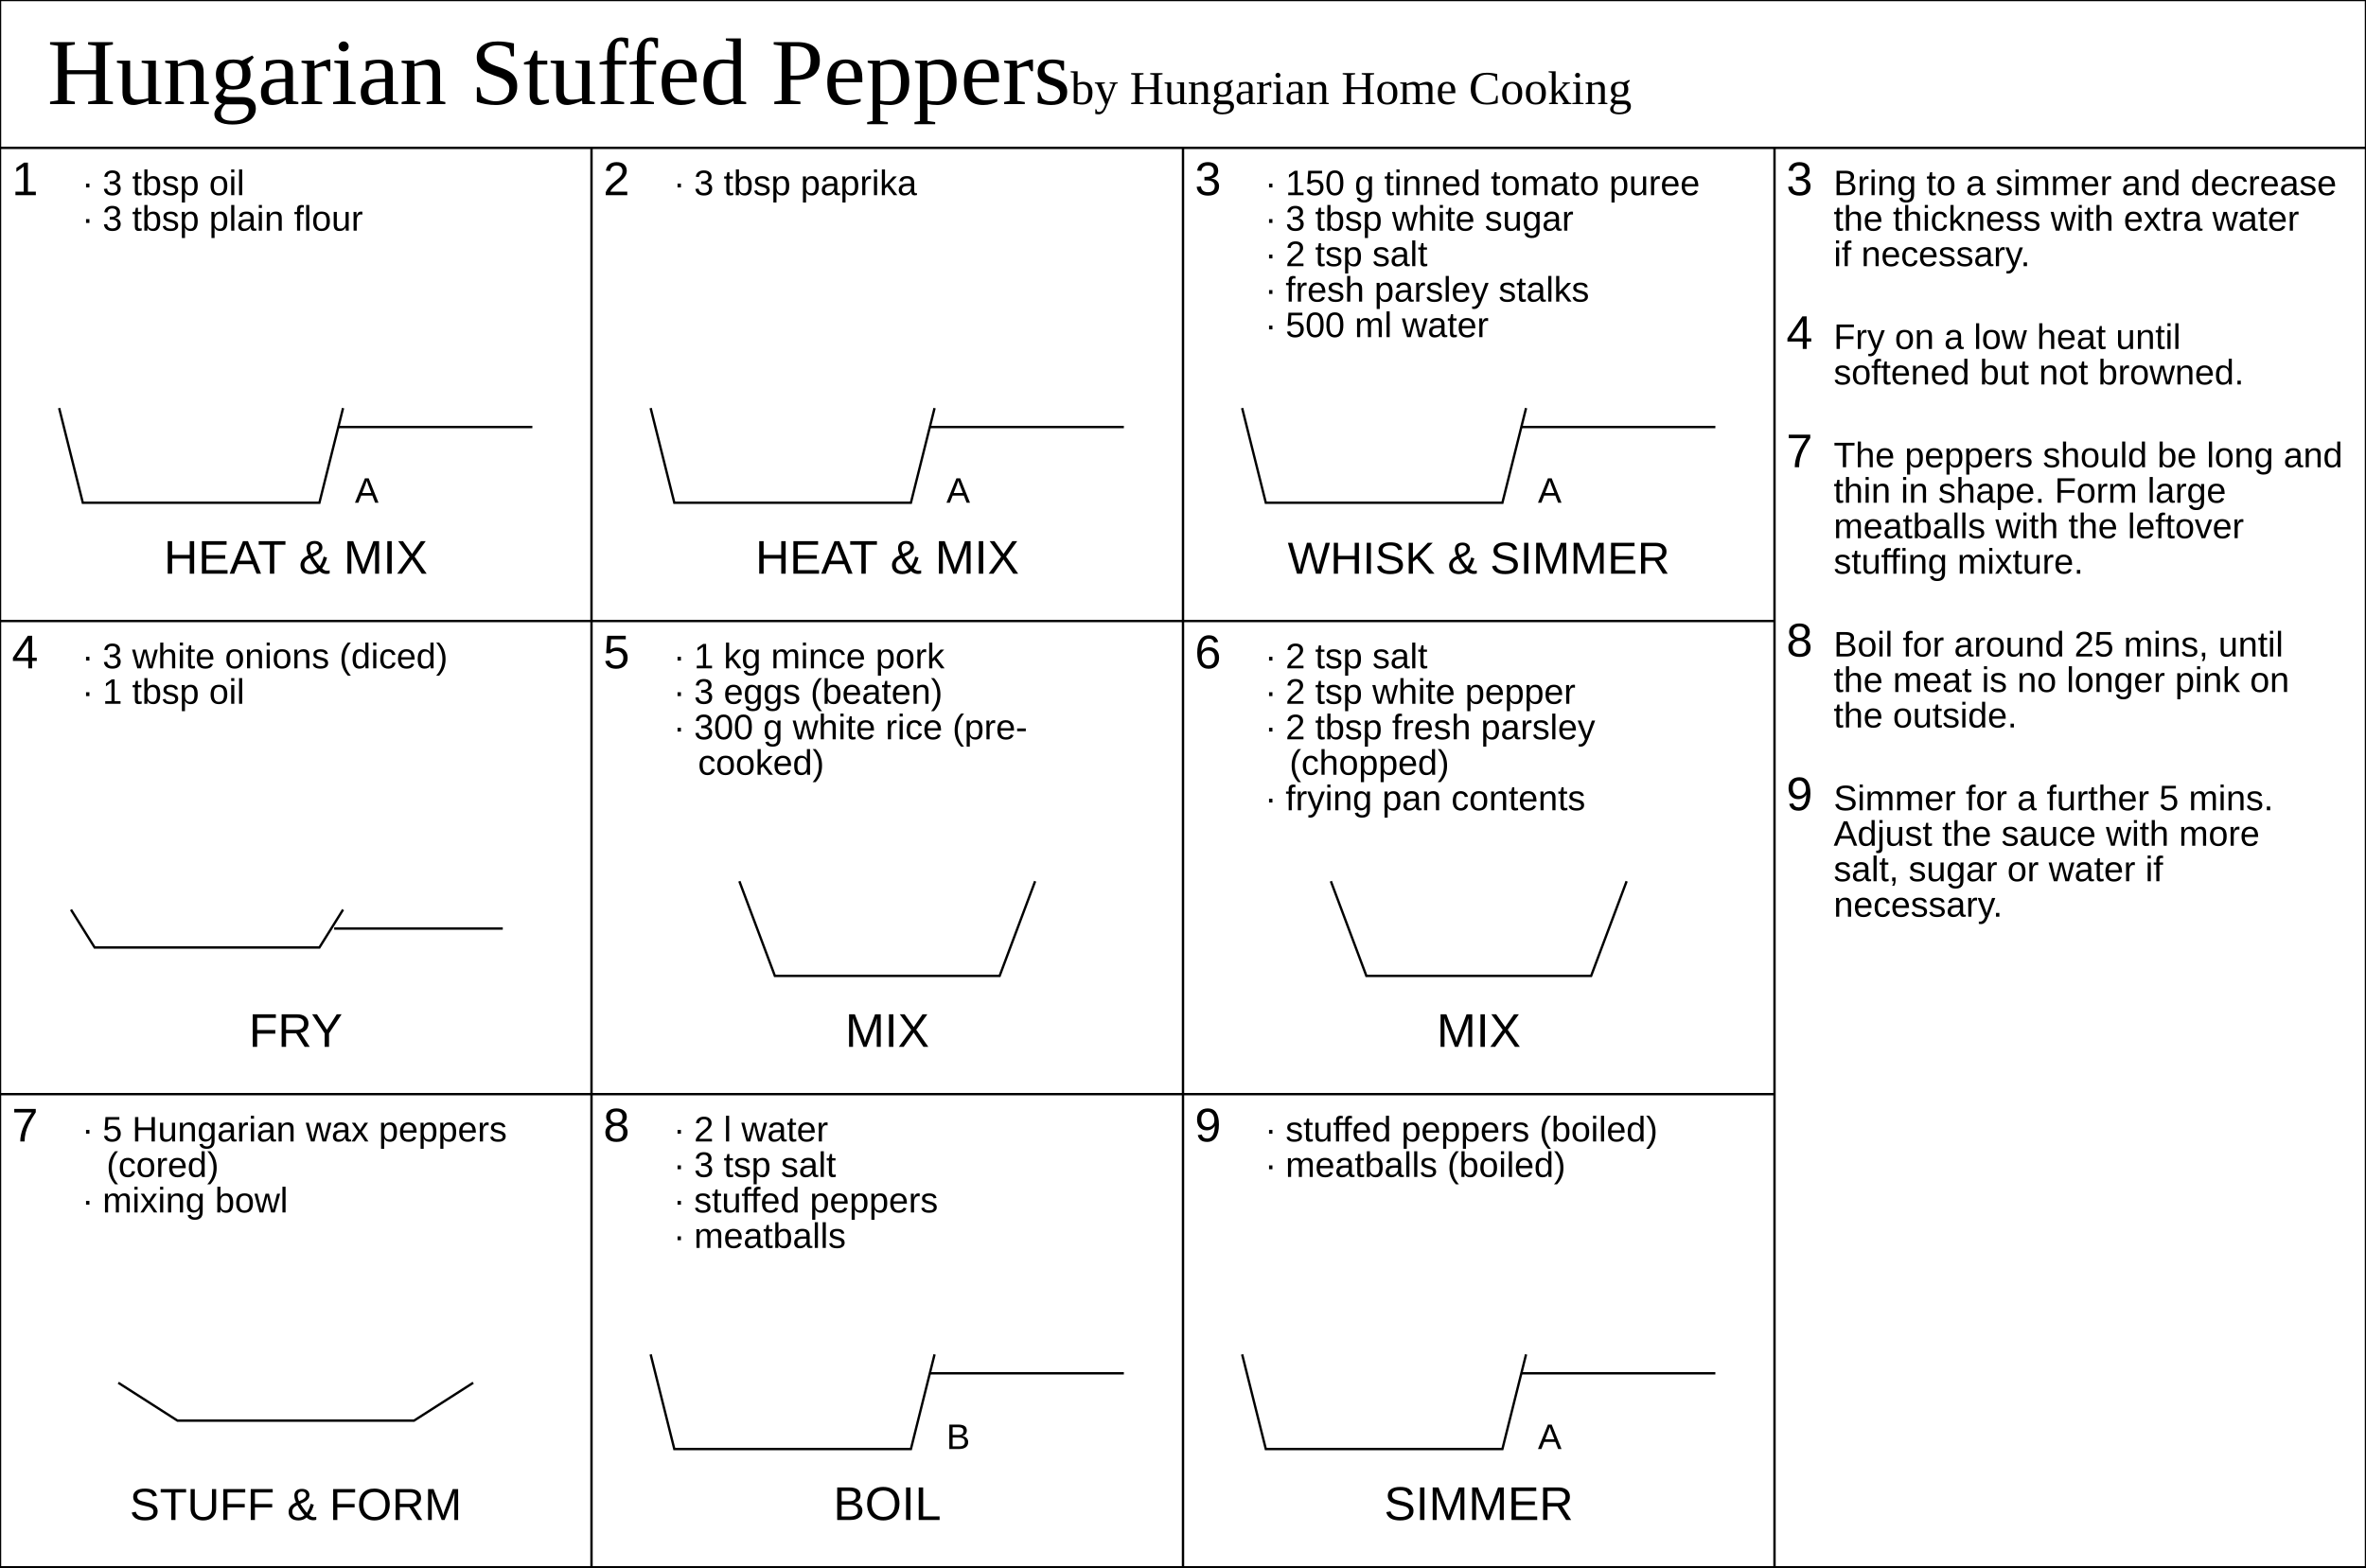
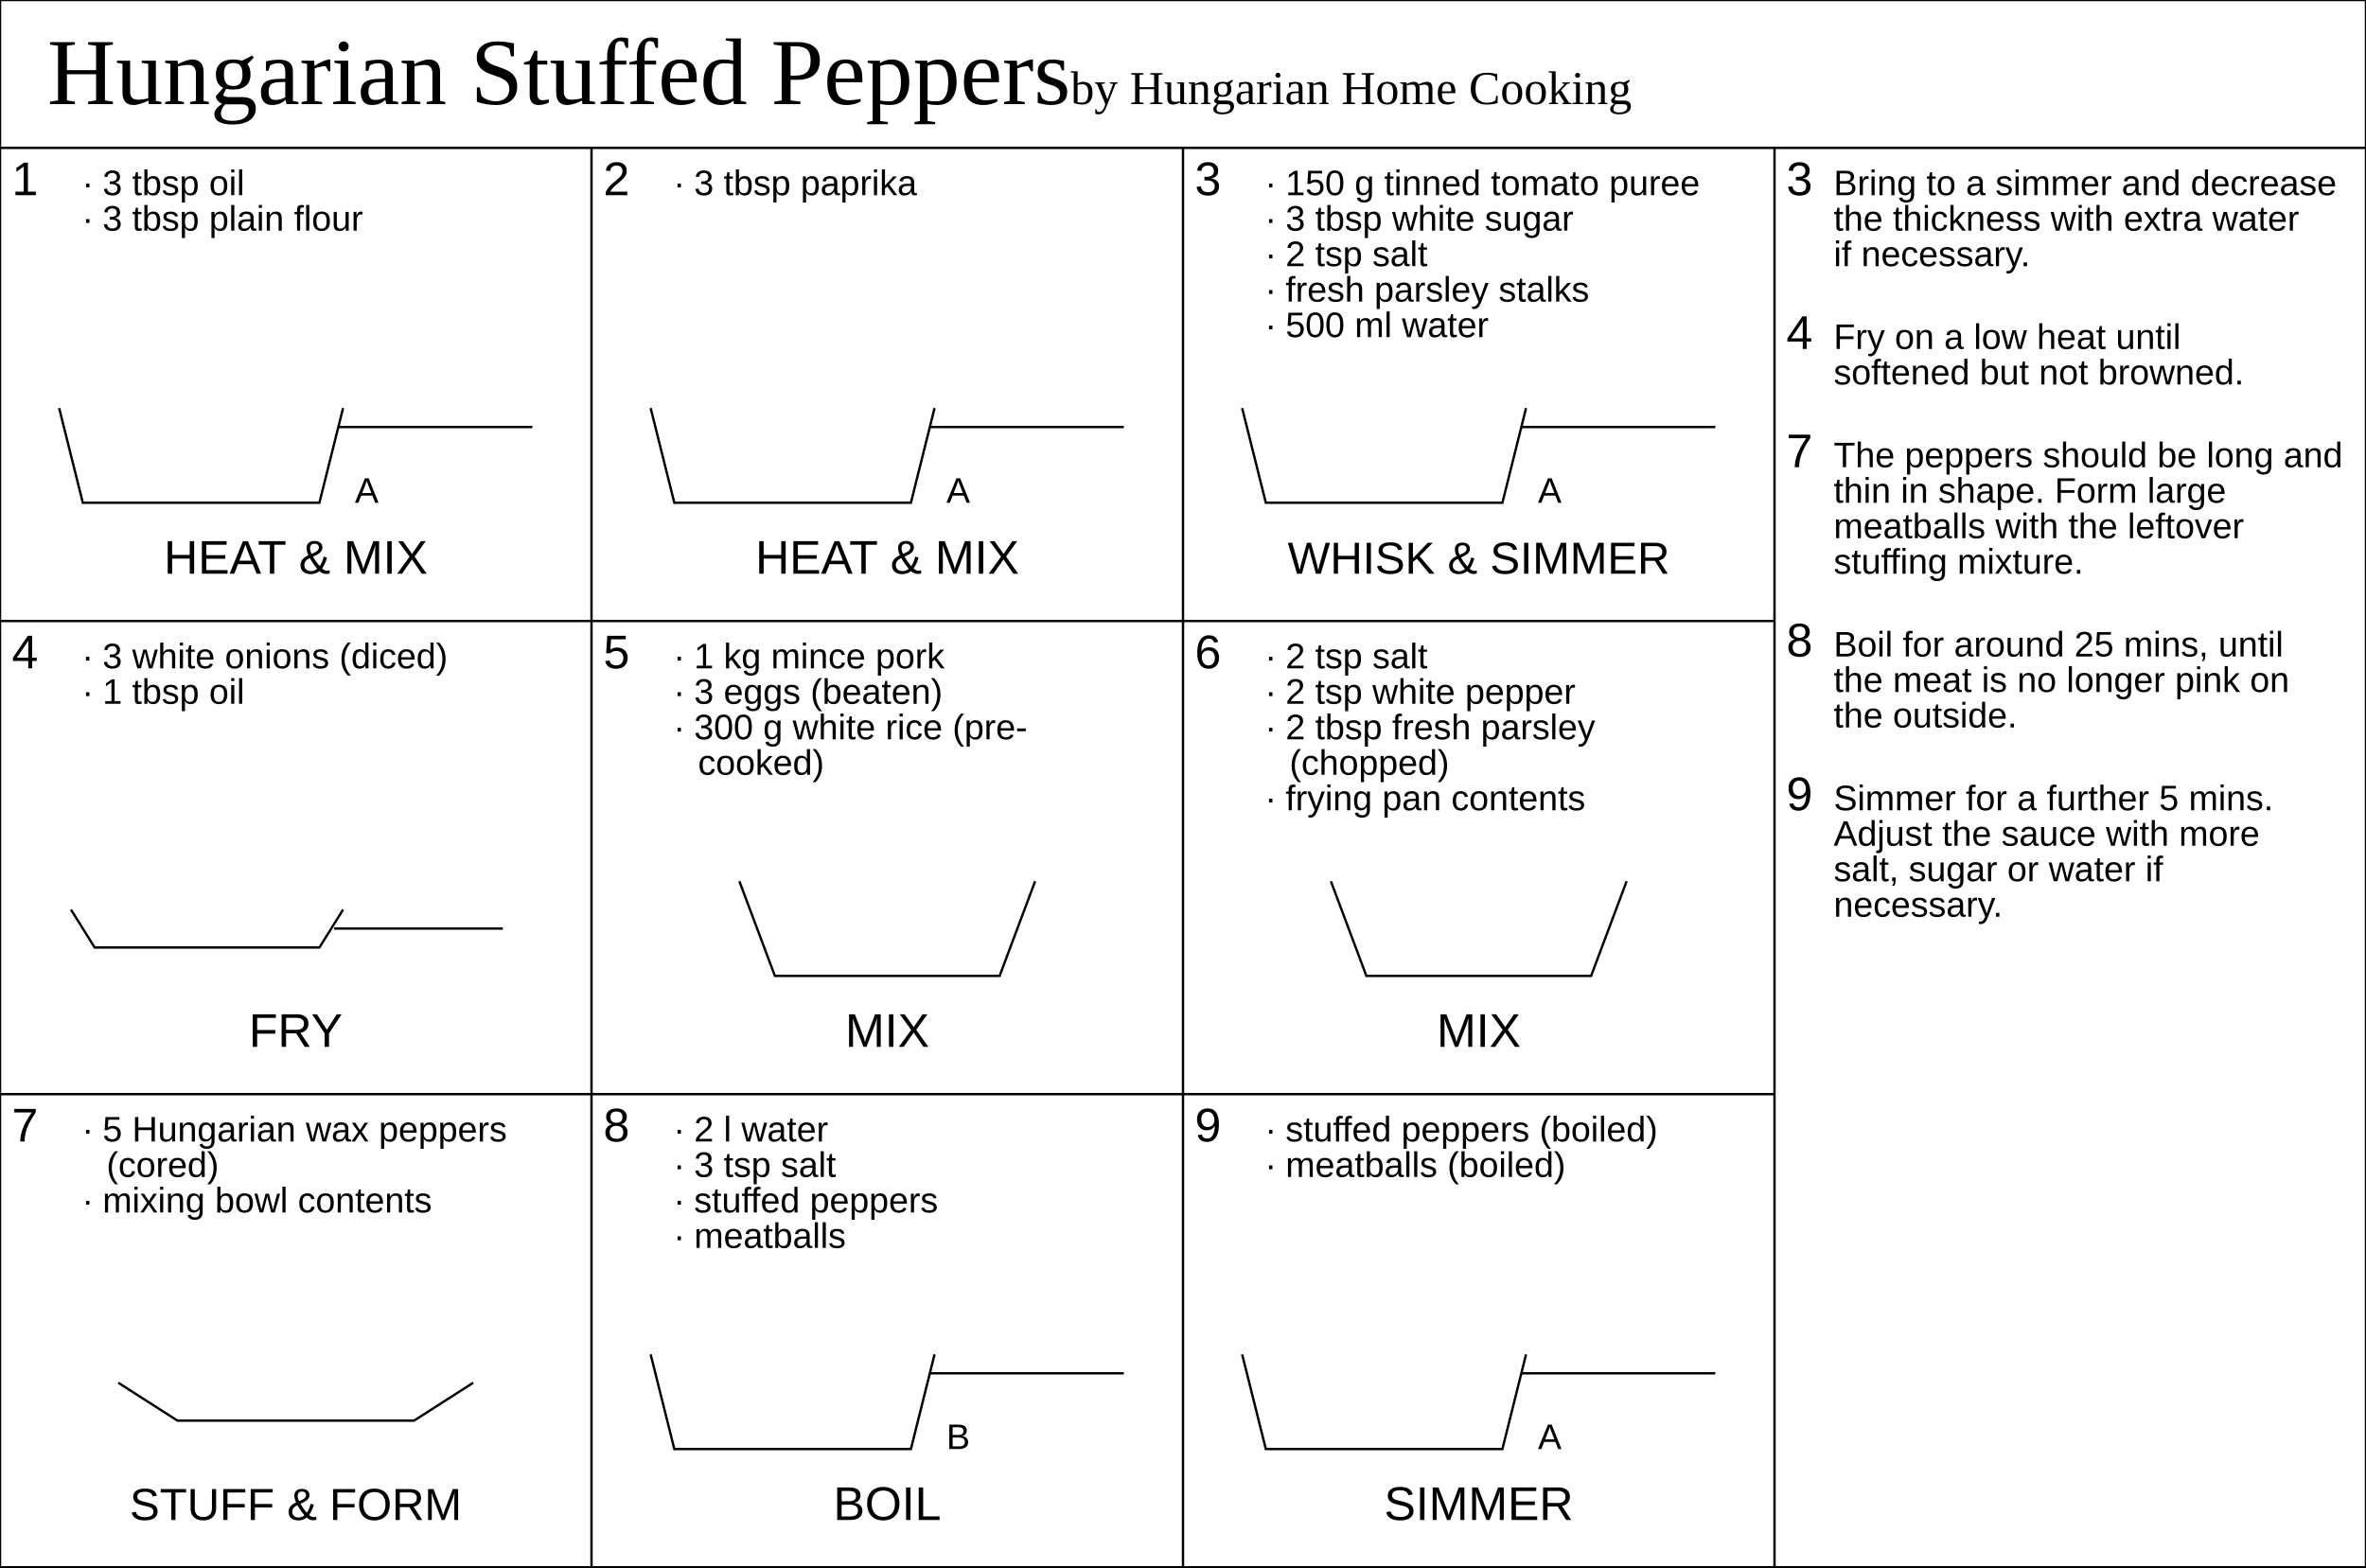
<svg xmlns="http://www.w3.org/2000/svg" width="2000" height="1325.0">
  <text x="40.0" y="88.0" font-size="80">
Hungarian Stuffed Peppers<tspan font-size="40">  by 
Hungarian Home Cooking</tspan>
  </text>
  <polyline points="0,0 0,1325.0 " style="fill:none;stroke:black;stroke-width:2" />
  <polyline points="2000,0 2000,1325.0 " style="fill:none;stroke:black;stroke-width:2" />
  <polyline points="500,125.0 500,1325.0 " style="fill:none;stroke:black;stroke-width:2" />
  <polyline points="1000,125.0 1000,1325.0 " style="fill:none;stroke:black;stroke-width:2" />
  <polyline points="1500,125.0 1500,1325.0 " style="fill:none;stroke:black;stroke-width:2" />
  <polyline points="0,0 2000,0 " style="fill:none;stroke:black;stroke-width:2" />
  <polyline points="0,125.0 2000,125.0 " style="fill:none;stroke:black;stroke-width:2" />
  <polyline points="0,1325.0 2000,1325.0 " style="fill:none;stroke:black;stroke-width:2" />
  <polyline points="0,525.0 1500,525.0 " style="fill:none;stroke:black;stroke-width:2" />
  <polyline points="0,925.0 1500,925.0 " style="fill:none;stroke:black;stroke-width:2" />
  <text x="10.0" y="165.0" text-anchor="left" style="font-family:Arial;font-size:40"> 
1 </text>
  <text x="70.0" y="165.0" text-anchor="left" style="font-family:Arial;font-size:30"> 
∙ 3 tbsp oil </text>
  <text x="70.0" y="195.0" text-anchor="left" style="font-family:Arial;font-size:30"> 
∙ 3 tbsp plain flour </text>
  <polyline points="50.0,345.0 70.0,425.0 270.0,425.0 290.0,345.0" style="fill:none;stroke:black;stroke-width:2" />
  <polyline points="286,361.0 450.0,361.0" style="fill:none;stroke:black;stroke-width:2" />
  <text x="300.0" y="425.0" text-anchor="left" style="font-family:Arial;font-size:30"> 
A </text>
  <text x="250.0" y="485.0" text-anchor="middle" style="font-family:Arial;font-size:40"> 
HEAT &amp; MIX </text>
  <text x="510.0" y="165.0" text-anchor="left" style="font-family:Arial;font-size:40"> 
2 </text>
  <text x="570.0" y="165.0" text-anchor="left" style="font-family:Arial;font-size:30"> 
∙ 3 tbsp paprika </text>
  <polyline points="550.0,345.0 570.0,425.0 770.0,425.0 790.0,345.0" style="fill:none;stroke:black;stroke-width:2" />
  <polyline points="786.0,361.0 950.0,361.0" style="fill:none;stroke:black;stroke-width:2" />
  <text x="800.0" y="425.0" text-anchor="left" style="font-family:Arial;font-size:30"> 
A </text>
  <text x="750.0" y="485.0" text-anchor="middle" style="font-family:Arial;font-size:40"> 
HEAT &amp; MIX </text>
  <text x="1010.0" y="165.0" text-anchor="left" style="font-family:Arial;font-size:40"> 
3 </text>
  <text x="1070.0" y="165.0" text-anchor="left" style="font-family:Arial;font-size:30"> 
∙ 150 g tinned tomato puree </text>
  <text x="1070.0" y="195.0" text-anchor="left" style="font-family:Arial;font-size:30"> 
∙ 3 tbsp white sugar </text>
  <text x="1070.0" y="225.0" text-anchor="left" style="font-family:Arial;font-size:30"> 
∙ 2 tsp salt </text>
  <text x="1070.0" y="255.0" text-anchor="left" style="font-family:Arial;font-size:30"> 
∙ fresh parsley stalks </text>
  <text x="1070.0" y="285.0" text-anchor="left" style="font-family:Arial;font-size:30"> 
∙ 500 ml water </text>
  <polyline points="1050.0,345.0 1070.0,425.0 1270.0,425.0 1290.0,345.0" style="fill:none;stroke:black;stroke-width:2" />
  <polyline points="1286.0,361.0 1450.0,361.0" style="fill:none;stroke:black;stroke-width:2" />
  <text x="1300.0" y="425.0" text-anchor="left" style="font-family:Arial;font-size:30"> 
A </text>
  <text x="1250.0" y="485.0" text-anchor="middle" style="font-family:Arial;font-size:38"> 
WHISK &amp; SIMMER </text>
  <text x="1510.0" y="165.0" text-anchor="left" style="font-family:Arial;font-size:40"> 
3 </text>
  <text x="1550.0" y="165.0" text-anchor="left" style="font-family:Arial;font-size:30"> 
Bring to a simmer and decrease </text>
  <text x="1550.0" y="195.0" text-anchor="left" style="font-family:Arial;font-size:30"> 
the thickness with extra water </text>
  <text x="1550.0" y="225.0" text-anchor="left" style="font-family:Arial;font-size:30"> 
if necessary. </text>
  <text x="10.0" y="565.0" text-anchor="left" style="font-family:Arial;font-size:40"> 
4 </text>
  <text x="70.0" y="565.0" text-anchor="left" style="font-family:Arial;font-size:30"> 
∙ 3 white onions (diced) </text>
  <text x="70.0" y="595.0" text-anchor="left" style="font-family:Arial;font-size:30"> 
∙ 1 tbsp oil </text>
  <polyline points="60.0,769.0 80.0,801.0 270.0,801.0 290.0,769.0" style="fill:none;stroke:black;stroke-width:2" />
  <polyline points="282.5,785.0 425.0,785.0" style="fill:none;stroke:black;stroke-width:2" />
  <text x="250.0" y="885.0" text-anchor="middle" style="font-family:Arial;font-size:40"> 
FRY </text>
  <text x="1510.0" y="295.0" text-anchor="left" style="font-family:Arial;font-size:40"> 
4 </text>
  <text x="1550.0" y="295.0" text-anchor="left" style="font-family:Arial;font-size:30"> 
Fry on a low heat until </text>
  <text x="1550.0" y="325.0" text-anchor="left" style="font-family:Arial;font-size:30"> 
softened but not browned. </text>
  <text x="510.0" y="565.0" text-anchor="left" style="font-family:Arial;font-size:40"> 
5 </text>
  <text x="570.0" y="565.0" text-anchor="left" style="font-family:Arial;font-size:30"> 
∙ 1 kg mince pork </text>
  <text x="570.0" y="595.0" text-anchor="left" style="font-family:Arial;font-size:30"> 
∙ 3 eggs (beaten) </text>
  <text x="570.0" y="625.0" text-anchor="left" style="font-family:Arial;font-size:30"> 
∙ 300 g white rice (pre- </text>
  <text x="590.0" y="655.0" text-anchor="left" style="font-family:Arial;font-size:30"> 
cooked) </text>
  <polyline points="625.0,745.0 655.0,825.0 845.0,825.0 875.0,745.0" style="fill:none;stroke:black;stroke-width:2" />
  <text x="750.0" y="885.0" text-anchor="middle" style="font-family:Arial;font-size:40"> 
MIX </text>
  <text x="1010.0" y="565.0" text-anchor="left" style="font-family:Arial;font-size:40"> 
6 </text>
  <text x="1070.0" y="565.0" text-anchor="left" style="font-family:Arial;font-size:30"> 
∙ 2 tsp salt </text>
  <text x="1070.0" y="595.0" text-anchor="left" style="font-family:Arial;font-size:30"> 
∙ 2 tsp white pepper </text>
  <text x="1070.0" y="625.0" text-anchor="left" style="font-family:Arial;font-size:30"> 
∙ 2 tbsp fresh parsley </text>
  <text x="1090.0" y="655.0" text-anchor="left" style="font-family:Arial;font-size:30"> 
(chopped) </text>
  <text x="1070.0" y="685.0" text-anchor="left" style="font-family:Arial;font-size:30"> 
∙ frying pan contents </text>
  <polyline points="1125.0,745.0 1155.0,825.0 1345.0,825.0 1375.0,745.0" style="fill:none;stroke:black;stroke-width:2" />
  <text x="1250.0" y="885.0" text-anchor="middle" style="font-family:Arial;font-size:40"> 
MIX </text>
  <text x="10.0" y="965.0" text-anchor="left" style="font-family:Arial;font-size:40"> 
7 </text>
  <text x="70.0" y="965.0" text-anchor="left" style="font-family:Arial;font-size:30"> 
∙ 5 Hungarian wax peppers </text>
  <text x="90.0" y="995.0" text-anchor="left" style="font-family:Arial;font-size:30"> 
(cored) </text>
  <text x="70.0" y="1025.0" text-anchor="left" style="font-family:Arial;font-size:30"> 
- ∙ mixing bowl </text>
+ ∙ mixing bowl contents </text>
  <polyline points="100.0,1169.0 150.0,1201.0 350.0,1201.0 400.0,1169.0" style="fill:none;stroke:black;stroke-width:2" />
  <text x="250.0" y="1285.0" text-anchor="middle" style="font-family:Arial;font-size:38"> 
STUFF &amp; FORM </text>
  <text x="1510.0" y="395.0" text-anchor="left" style="font-family:Arial;font-size:40"> 
7 </text>
  <text x="1550.0" y="395.0" text-anchor="left" style="font-family:Arial;font-size:30"> 
The peppers should be long and </text>
  <text x="1550.0" y="425.0" text-anchor="left" style="font-family:Arial;font-size:30"> 
thin in shape. Form large </text>
  <text x="1550.0" y="455.0" text-anchor="left" style="font-family:Arial;font-size:30"> 
meatballs with the leftover </text>
  <text x="1550.0" y="485.0" text-anchor="left" style="font-family:Arial;font-size:30"> 
stuffing mixture. </text>
  <text x="510.0" y="965.0" text-anchor="left" style="font-family:Arial;font-size:40"> 
8 </text>
  <text x="570.0" y="965.0" text-anchor="left" style="font-family:Arial;font-size:30"> 
∙ 2 l water </text>
  <text x="570.0" y="995.0" text-anchor="left" style="font-family:Arial;font-size:30"> 
∙ 3 tsp salt </text>
  <text x="570.0" y="1025.0" text-anchor="left" style="font-family:Arial;font-size:30"> 
∙ stuffed peppers </text>
  <text x="570.0" y="1055.0" text-anchor="left" style="font-family:Arial;font-size:30"> 
∙ meatballs </text>
  <polyline points="550.0,1145.0 570.0,1225.0 770.0,1225.0 790.0,1145.0" style="fill:none;stroke:black;stroke-width:2" />
  <polyline points="786.0,1161.0 950.0,1161.0" style="fill:none;stroke:black;stroke-width:2" />
  <text x="800.0" y="1225.0" text-anchor="left" style="font-family:Arial;font-size:30"> 
B </text>
  <text x="750.0" y="1285.0" text-anchor="middle" style="font-family:Arial;font-size:40"> 
BOIL </text>
  <text x="1510.0" y="555.0" text-anchor="left" style="font-family:Arial;font-size:40"> 
8 </text>
  <text x="1550.0" y="555.0" text-anchor="left" style="font-family:Arial;font-size:30"> 
Boil for around 25 mins, until </text>
  <text x="1550.0" y="585.0" text-anchor="left" style="font-family:Arial;font-size:30"> 
the meat is no longer pink on </text>
  <text x="1550.0" y="615.0" text-anchor="left" style="font-family:Arial;font-size:30"> 
the outside. </text>
  <text x="1010.0" y="965.0" text-anchor="left" style="font-family:Arial;font-size:40"> 
9 </text>
  <text x="1070.0" y="965.0" text-anchor="left" style="font-family:Arial;font-size:30"> 
∙ stuffed peppers (boiled) </text>
  <text x="1070.0" y="995.0" text-anchor="left" style="font-family:Arial;font-size:30"> 
∙ meatballs (boiled) </text>
  <polyline points="1050.0,1145.0 1070.0,1225.0 1270.0,1225.0 1290.0,1145.0" style="fill:none;stroke:black;stroke-width:2" />
  <polyline points="1286.0,1161.0 1450.0,1161.0" style="fill:none;stroke:black;stroke-width:2" />
  <text x="1300.0" y="1225.0" text-anchor="left" style="font-family:Arial;font-size:30"> 
A </text>
  <text x="1250.0" y="1285.0" text-anchor="middle" style="font-family:Arial;font-size:40"> 
SIMMER </text>
  <text x="1510.0" y="685.0" text-anchor="left" style="font-family:Arial;font-size:40"> 
9 </text>
  <text x="1550.0" y="685.0" text-anchor="left" style="font-family:Arial;font-size:30"> 
Simmer for a further 5 mins. </text>
  <text x="1550.0" y="715.0" text-anchor="left" style="font-family:Arial;font-size:30"> 
Adjust the sauce with more </text>
  <text x="1550.0" y="745.0" text-anchor="left" style="font-family:Arial;font-size:30"> 
salt, sugar or water if </text>
  <text x="1550.0" y="775.0" text-anchor="left" style="font-family:Arial;font-size:30"> 
necessary. </text>
</svg>
